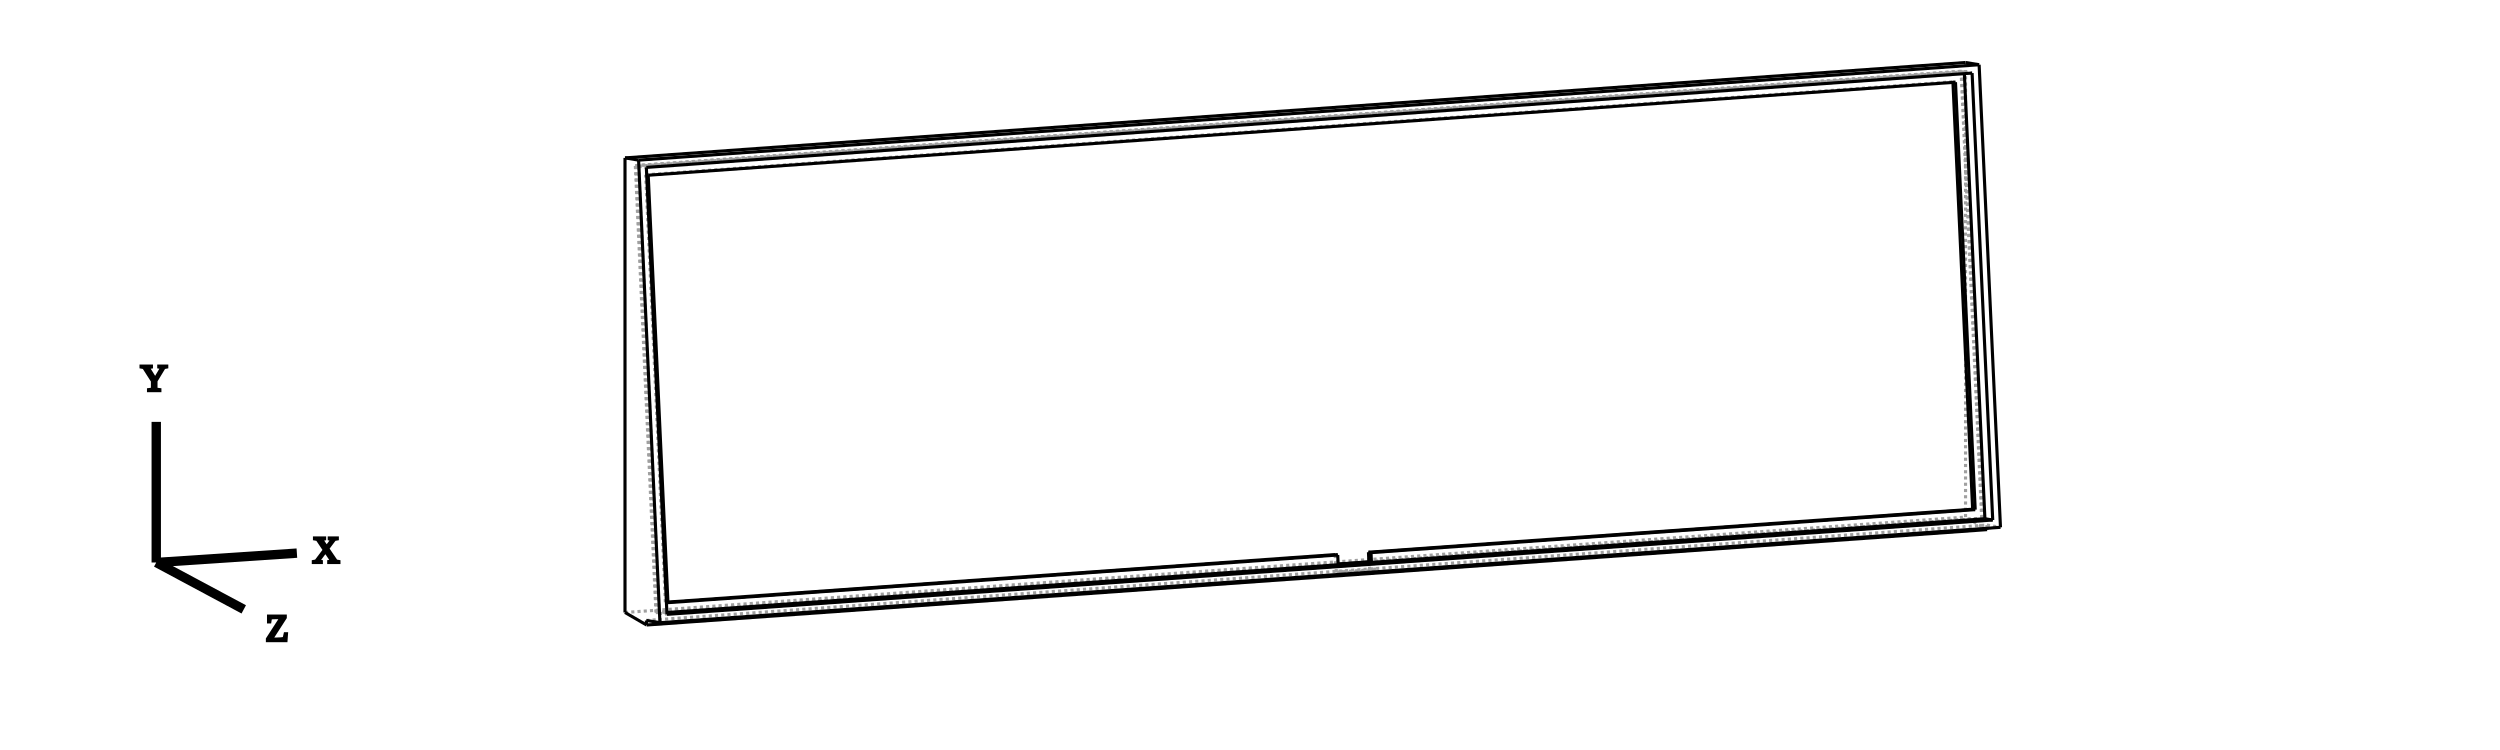
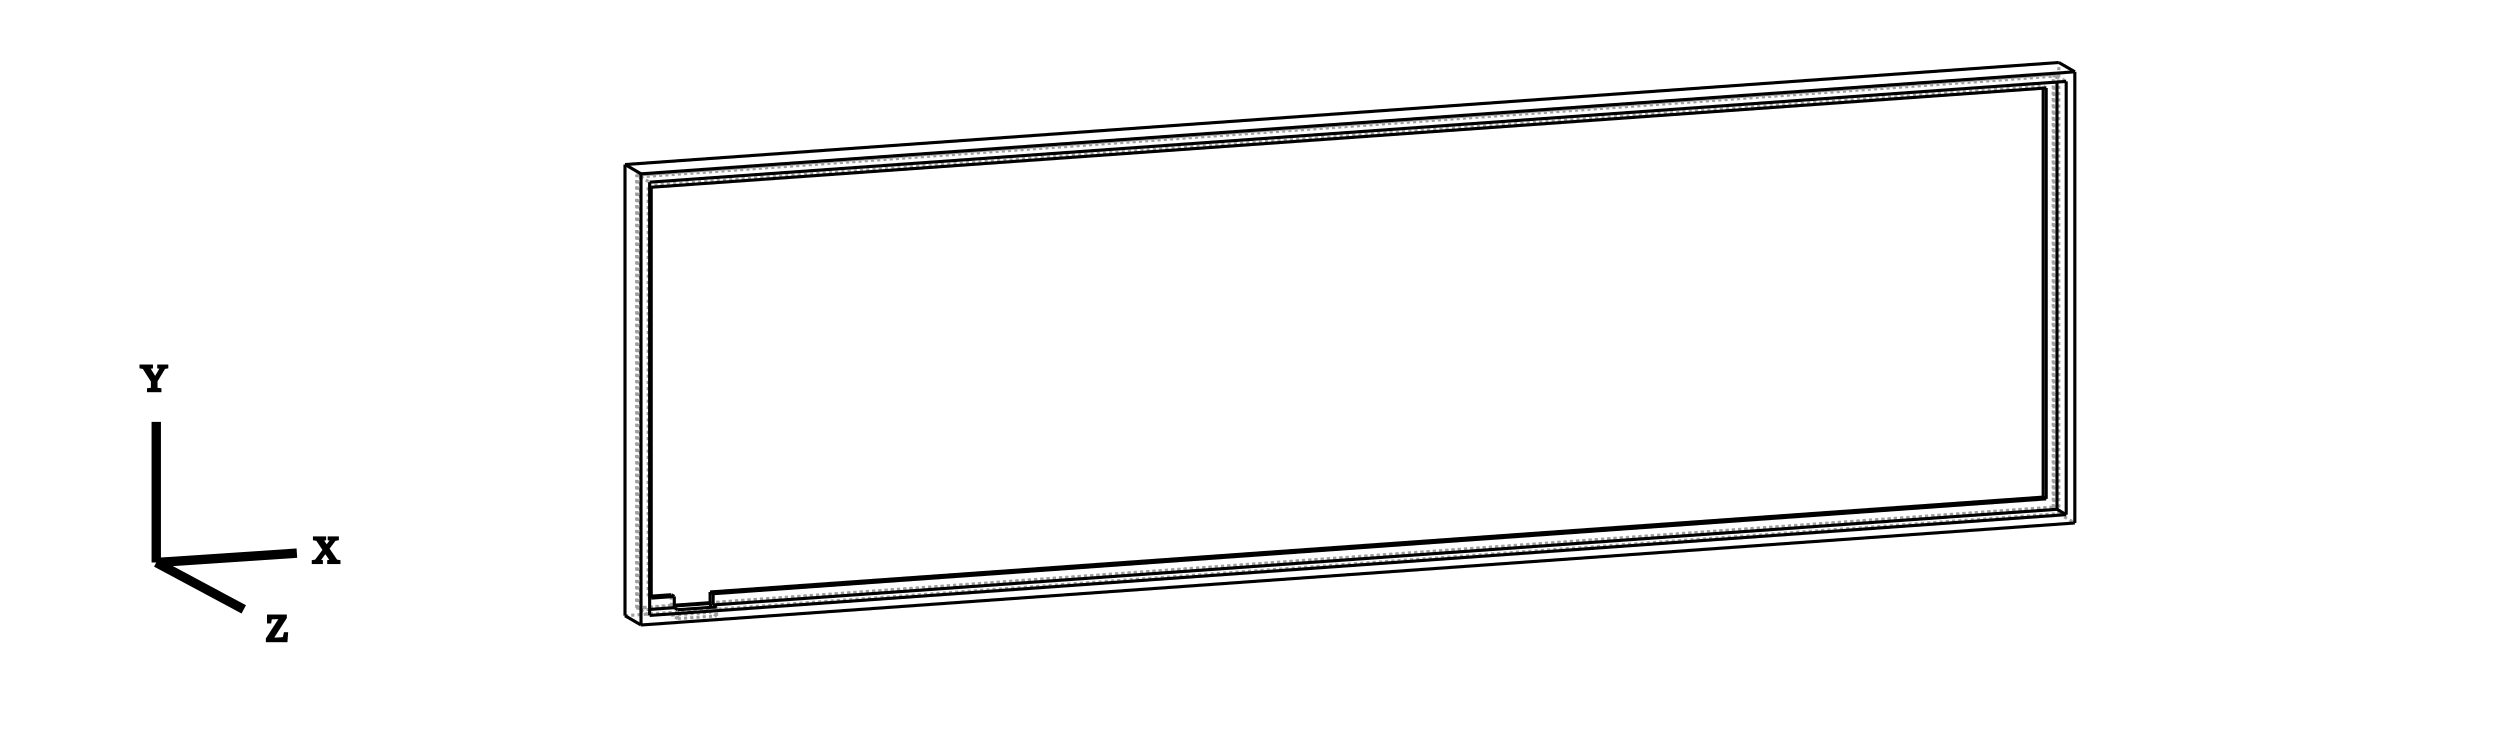
<svg xmlns="http://www.w3.org/2000/svg" width="800.0" height="240.0">
-   <g transform="scale(1.253762, -1.253762)   translate(159.5199,-156.324)" stroke-width="0.798" fill="none">
-     <g stroke="rgb(160,160,160)" fill="none" stroke-dasharray="0.798,0.798">
-       <path d="M5.448,-2.036 L347.597,22.311 " />
-       <path d="M347.597,22.311 L351.064,21.741 " />
-       <path d="M182.872,10.066 L191.366,10.67 " />
-       <path d="M191.366,10.67 L190.058,10.885 " />
-       <path d="M181.563,10.281 L190.058,10.885 " />
-       <path d="M182.872,10.066 L181.563,10.281 " />
-       <path d="M347.597,22.311 L347.634,21.497 " />
-       <path d="M347.65,21.151 L342.149,24.347 " />
-       <path d="M342.149,24.347 L342.149,140.372 " />
-       <path d="M182.872,10.066 L182.78,12.058 " />
-       <path d="M191.366,10.67 L191.274,12.663 " />
-       <path d="M190.058,10.885 L189.98,12.571 " />
-       <path d="M181.563,10.281 L181.471,12.273 " />
-       <path d="M181.471,12.273 L182.021,12.313 " />
-       <path d="M181.373,12.29 L181.471,12.273 " />
-       <path d="M181.373,12.29 L181.258,14.78 " />
-       <path d="M10.69,-0.01 L8.716,-0.151 " />
-       <path d="M8.716,-0.151 L10.712,-0.479 " />
-       <path d="M341.825,138.003 L341.847,137.535 " />
-       <path d="M341.825,138.003 L343.821,137.675 " />
-       <path d="M3.452,113.925 L341.825,138.003 " />
-       <path d="M3.452,113.925 L5.447,113.597 " />
-       <path d="M8.716,-0.151 L3.452,113.925 " />
-       <path d="M0.0,0.0 L342.149,24.347 " />
-       <path d="M346.271,24.062 L346.435,24.035 " />
-       <path d="M7.898,-0.016 L182.018,12.374 " />
-       <path d="M189.866,12.932 L346.271,24.062 " />
-       <path d="M7.898,-0.016 L8.062,-0.043 " />
-       <path d="M8.062,-0.043 L181.373,12.29 " />
-       <path d="M189.868,12.894 L346.435,24.035 " />
-       <path d="M341.171,138.111 L346.435,24.035 " />
-       <path d="M2.798,114.032 L341.171,138.111 " />
-       <path d="M8.062,-0.043 L2.798,114.032 " />
-       <path d="M10.306,2.616 L10.954,2.662 " />
-       <path d="M10.306,2.616 L5.272,111.71 " />
-       <path d="M5.272,111.71 L338.926,135.452 " />
-       <path d="M338.933,135.298 L338.926,135.452 " />
-       <path d="M10.961,2.508 L10.306,2.616 " />
-       <path d="M346.271,24.062 L341.007,138.138 " />
-       <path d="M341.007,138.138 L341.171,138.111 " />
-       <path d="M7.898,-0.016 L2.634,114.059 " />
-       <path d="M2.634,114.059 L341.007,138.138 " />
-       <path d="M2.634,114.059 L2.798,114.032 " />
-       <path d="M5.926,111.602 L5.272,111.71 " />
-       <path d="M339.58,135.345 L338.926,135.452 " />
+   <g transform="scale(1.463201, -1.463201)   translate(136.6866,-134.6525)" stroke-width="0.683" fill="none">
+     <g stroke="rgb(160,160,160)" fill="none" stroke-dasharray="0.683,0.683">
+       <path d="M0.0,0.0 L313.573,22.314 " />
+       <path d="M313.573,22.314 L317.075,20.28 " />
+       <path d="M11.539,-0.644 L20.033,-0.039 " />
+       <path d="M20.033,-0.039 L18.712,0.728 " />
+       <path d="M10.217,0.124 L18.712,0.728 " />
+       <path d="M11.539,-0.644 L10.217,0.124 " />
+       <path d="M313.573,22.314 L313.573,120.984 " />
+       <path d="M11.539,-0.644 L11.539,1.315 " />
+       <path d="M20.033,-0.039 L20.033,1.919 " />
+       <path d="M18.712,0.728 L18.712,1.825 " />
+       <path d="M10.217,0.124 L10.217,2.082 " />
+       <path d="M10.217,2.082 L10.779,2.122 " />
+       <path d="M10.118,2.14 L10.217,2.082 " />
+       <path d="M10.118,2.14 L10.118,4.588 " />
+       <path d="M5.389,1.372 L3.374,1.229 " />
+       <path d="M3.374,1.229 L5.389,0.058 " />
+       <path d="M313.172,118.028 L313.172,116.714 " />
+       <path d="M313.172,118.028 L315.187,116.857 " />
+       <path d="M3.374,95.983 L313.172,118.028 " />
+       <path d="M3.374,95.983 L5.389,94.812 " />
+       <path d="M3.374,1.229 L3.374,95.983 " />
+       <path d="M312.346,23.754 L312.512,23.658 " />
+       <path d="M2.548,1.709 L10.779,2.294 " />
+       <path d="M18.613,2.852 L312.346,23.754 " />
+       <path d="M2.548,1.709 L2.714,1.613 " />
+       <path d="M2.714,1.613 L10.118,2.14 " />
+       <path d="M18.613,2.744 L312.512,23.658 " />
+       <path d="M312.512,118.412 L312.512,23.658 " />
+       <path d="M2.714,96.367 L312.512,118.412 " />
+       <path d="M2.714,1.613 L2.714,96.367 " />
+       <path d="M5.073,4.229 L5.734,4.276 " />
+       <path d="M5.073,4.229 L5.073,94.087 " />
+       <path d="M5.073,94.087 L310.152,115.796 " />
+       <path d="M310.152,115.365 L310.152,115.796 " />
+       <path d="M5.734,3.845 L5.073,4.229 " />
+       <path d="M312.346,23.754 L312.346,118.507 " />
+       <path d="M312.346,118.507 L312.512,118.412 " />
+       <path d="M2.548,1.709 L2.548,96.463 " />
+       <path d="M2.548,96.463 L312.346,118.507 " />
+       <path d="M2.548,96.463 L2.714,96.367 " />
+       <path d="M310.813,115.412 L310.152,115.796 " />
+       <path d="M5.734,93.703 L5.073,94.087 " />
    </g>
    <g stroke="rgb(0,0,0)" fill="none">
-       <path d="M5.448,-2.036 L8.916,-2.606 " />
-       <path d="M5.448,-2.036 L5.502,-3.196 " />
-       <path d="M5.502,-3.196 L6.663218587788934e-17,3.028312970535189e-16 " />
-       <path d="M0.0,0.0 L-2.373516912964331e-16,116.025 " />
-       <path d="M-2.373516912964331e-16,116.025 L3.468,115.455 " />
-       <path d="M8.916,-2.606 L3.468,115.455 " />
-       <path d="M8.916,-2.606 L351.064,21.741 " />
-       <path d="M3.468,115.455 L345.616,139.802 " />
-       <path d="M351.064,21.741 L345.616,139.802 " />
-       <path d="M349.085,23.6 L10.712,-0.479 " />
-       <path d="M349.085,23.6 L343.821,137.675 " />
-       <path d="M343.821,137.675 L5.447,113.597 " />
-       <path d="M10.712,-0.479 L5.447,113.597 " />
-       <path d="M-2.373516912964331e-16,116.025 L342.149,140.372 " />
-       <path d="M342.149,140.372 L345.616,139.802 " />
-       <path d="M5.502,-3.196 L347.65,21.151 " />
-       <path d="M347.634,21.497 L347.65,21.151 " />
-       <path d="M182.78,12.058 L191.274,12.663 " />
-       <path d="M189.98,12.571 L189.966,12.878 " />
-       <path d="M189.868,12.894 L189.966,12.878 " />
-       <path d="M189.868,12.894 L189.753,15.385 " />
-       <path d="M189.753,15.385 L190.407,15.277 " />
-       <path d="M190.522,12.787 L190.407,15.277 " />
-       <path d="M191.274,12.663 L190.522,12.787 " />
-       <path d="M182.021,12.313 L189.966,12.878 " />
-       <path d="M181.258,14.78 L181.912,14.673 " />
-       <path d="M182.027,12.182 L181.912,14.673 " />
-       <path d="M182.78,12.058 L182.027,12.182 " />
-       <path d="M347.089,23.928 L349.085,23.6 " />
-       <path d="M347.089,23.928 L190.522,12.787 " />
-       <path d="M182.027,12.182 L10.69,-0.01 " />
-       <path d="M341.847,137.535 L347.089,23.928 " />
-       <path d="M182.018,12.374 L189.866,12.932 " />
-       <path d="M189.753,15.385 L343.96,26.358 " />
-       <path d="M10.954,2.662 L181.258,14.78 " />
-       <path d="M343.96,26.358 L338.933,135.298 " />
-       <path d="M344.615,26.251 L343.96,26.358 " />
-       <path d="M190.407,15.277 L344.615,26.251 " />
-       <path d="M10.961,2.508 L181.912,14.673 " />
-       <path d="M10.961,2.508 L5.926,111.602 " />
-       <path d="M5.926,111.602 L339.58,135.345 " />
-       <path d="M344.615,26.251 L339.58,135.345 " />
+       <path d="M0.0,0.0 L3.502,-2.034 " />
+       <path d="M3.502,-2.034 L3.502,96.636 " />
+       <path d="M-2.018490859949202e-16,98.67 L3.502,96.636 " />
+       <path d="M0.0,0.0 L-2.0184908599492023e-16,98.67 " />
+       <path d="M3.502,-2.034 L317.075,20.28 " />
+       <path d="M3.502,96.636 L317.075,118.95 " />
+       <path d="M317.075,20.28 L317.075,118.95 " />
+       <path d="M315.187,22.103 L5.389,0.058 " />
+       <path d="M315.187,22.103 L315.187,116.857 " />
+       <path d="M315.187,116.857 L5.389,94.812 " />
+       <path d="M5.389,0.058 L5.389,94.812 " />
+       <path d="M-2.018490859949202e-16,98.67 L313.573,120.984 " />
+       <path d="M313.573,120.984 L317.075,118.95 " />
+       <path d="M11.539,1.315 L20.033,1.919 " />
+       <path d="M18.712,1.825 L18.712,2.687 " />
+       <path d="M18.613,2.744 L18.712,2.687 " />
+       <path d="M18.613,2.744 L18.613,5.192 " />
+       <path d="M18.613,5.192 L19.274,4.808 " />
+       <path d="M19.274,2.36 L19.274,4.808 " />
+       <path d="M20.033,1.919 L19.274,2.36 " />
+       <path d="M10.779,2.122 L18.712,2.687 " />
+       <path d="M10.118,4.588 L10.779,4.204 " />
+       <path d="M10.779,1.756 L10.779,4.204 " />
+       <path d="M11.539,1.315 L10.779,1.756 " />
+       <path d="M313.172,23.274 L315.187,22.103 " />
+       <path d="M313.172,23.274 L19.274,2.36 " />
+       <path d="M10.779,1.756 L5.389,1.372 " />
+       <path d="M313.172,116.714 L313.172,23.274 " />
+       <path d="M10.779,2.294 L18.613,2.852 " />
+       <path d="M18.613,5.192 L310.152,25.938 " />
+       <path d="M5.734,4.276 L10.118,4.588 " />
+       <path d="M310.152,25.938 L310.152,115.365 " />
+       <path d="M310.813,25.554 L310.152,25.938 " />
+       <path d="M19.274,4.808 L310.813,25.554 " />
+       <path d="M5.734,3.845 L10.779,4.204 " />
+       <path d="M5.734,3.845 L5.734,93.703 " />
+       <path d="M5.734,93.703 L310.813,115.412 " />
+       <path d="M310.813,25.554 L310.813,115.412 " />
    </g>
  </g>
  <g transform="translate(20,210.0)" stroke="rgb(0,0,255)">
    <line x1="30" y1="-30" x2="75" y2="-33" stroke-width="3" stroke="#000000" />
    <text x="80" y="-30" style="stroke:#000000">X </text>
    <line x1="30" y1="-30" x2="30" y2="-75" stroke-width="3" stroke="#000000" />
    <text x="25" y="-85" style="stroke:#000000">Y </text>
    <line x1="30" y1="-30" x2="58" y2="-15" stroke-width="3" stroke="#000000" />
    <text x="65" y="-5" style="stroke:#000000">Z </text>
  </g>
</svg>
